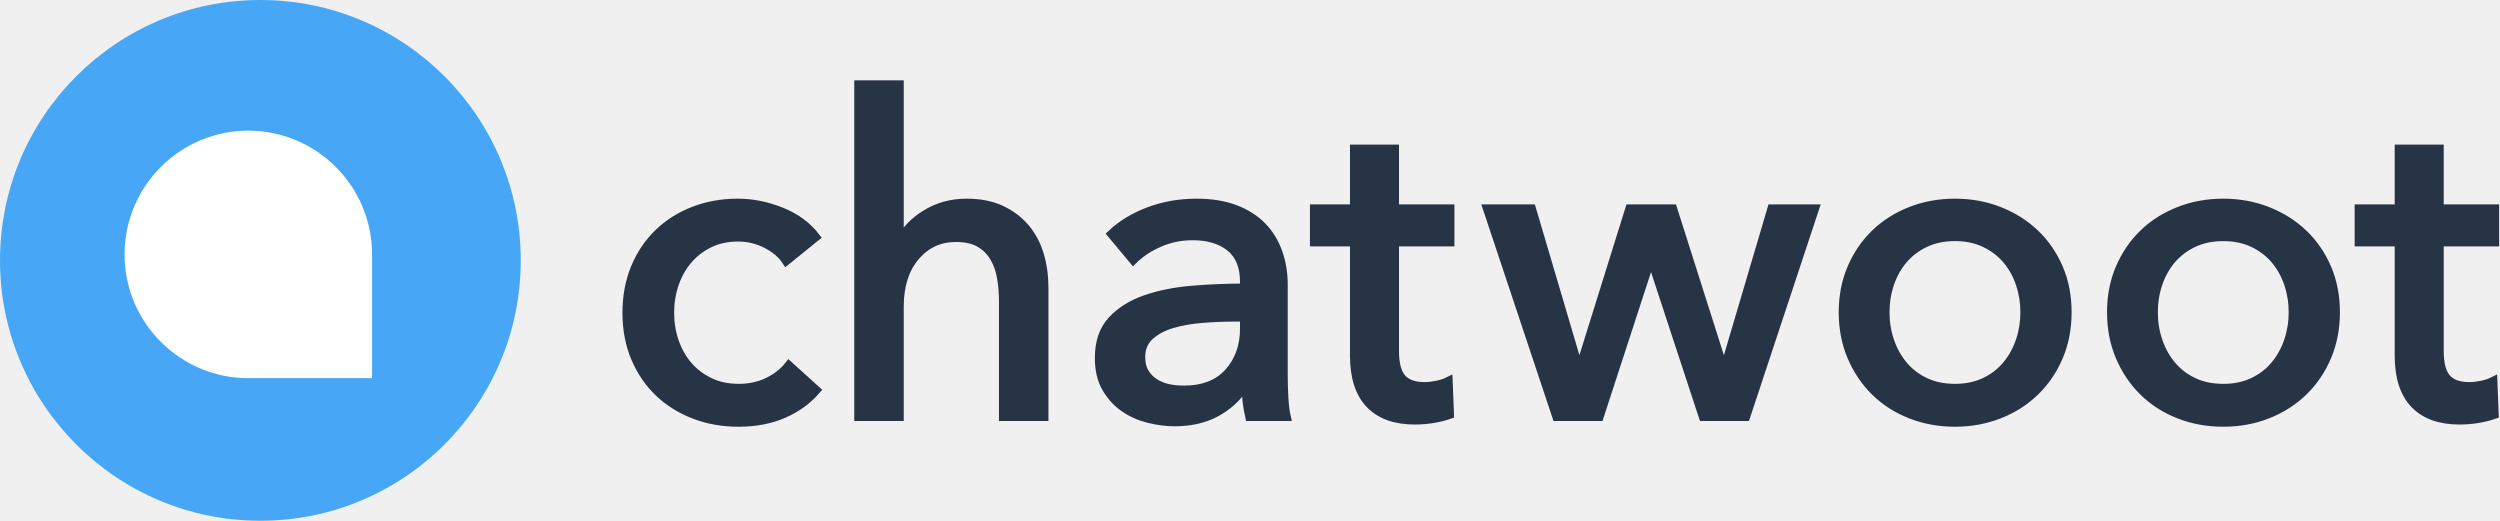
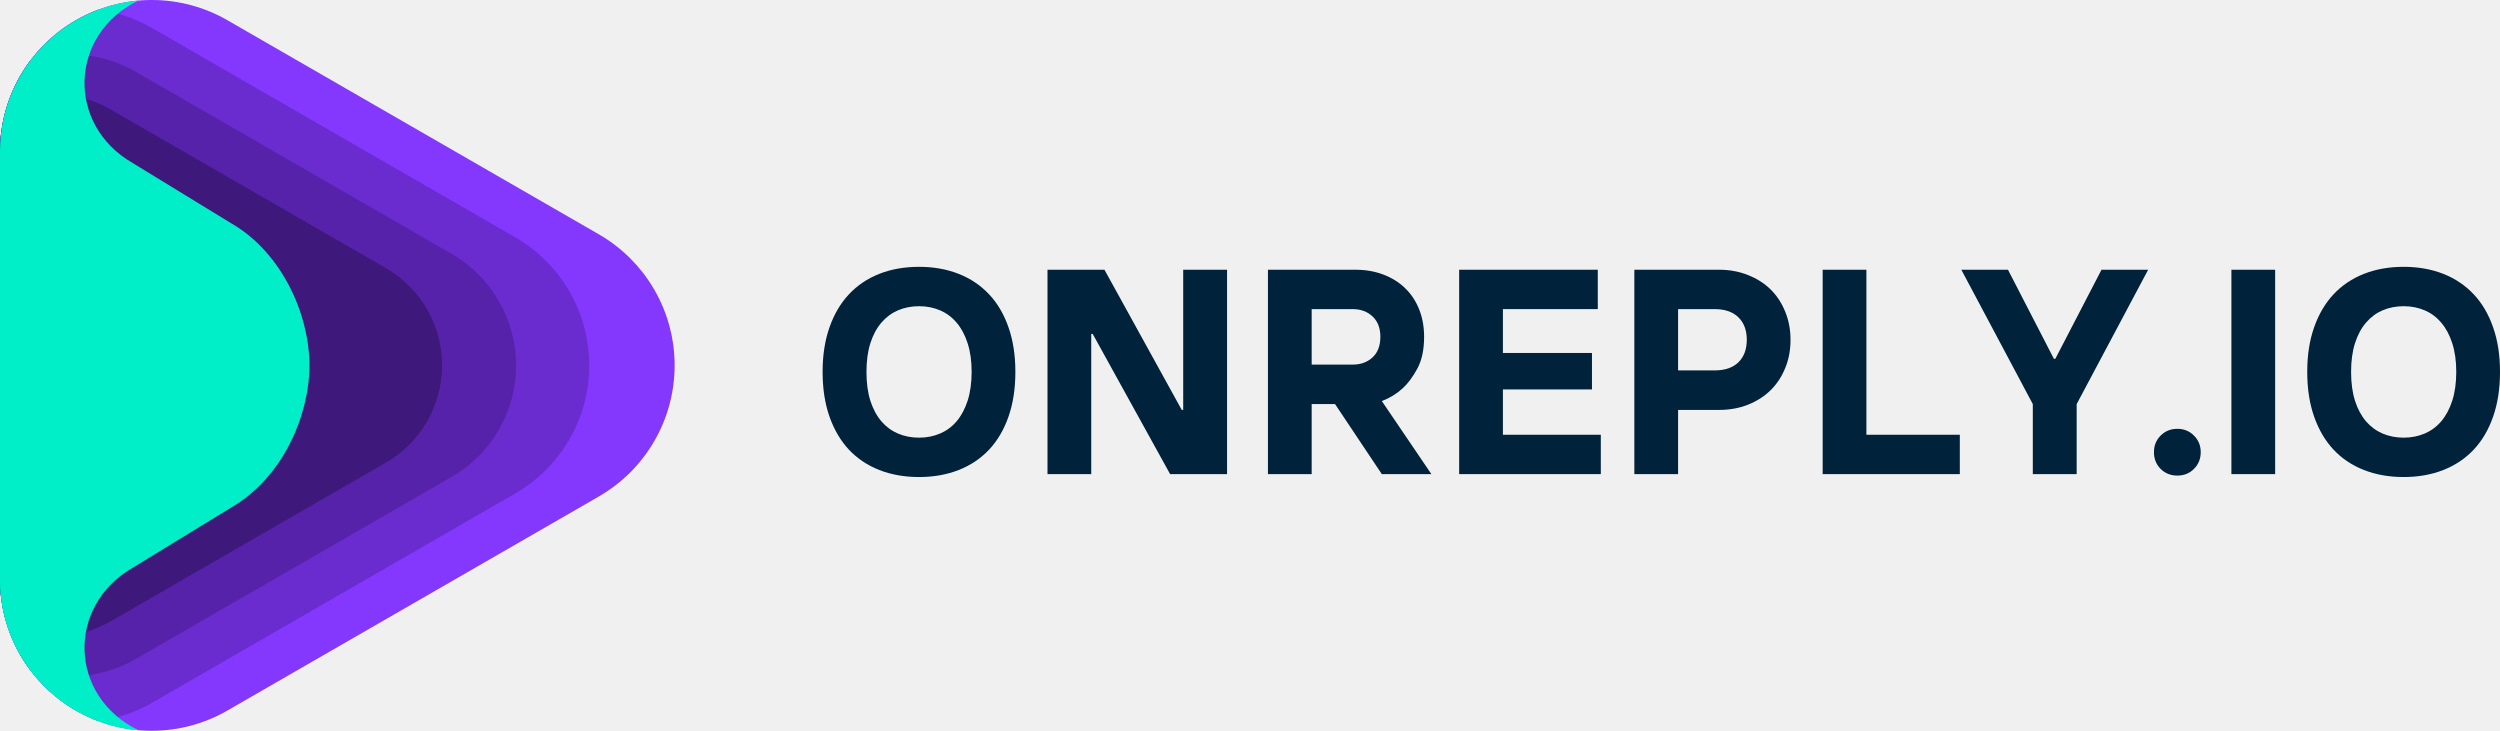
- <svg xmlns="http://www.w3.org/2000/svg" width="2458px" height="512px" viewBox="0 0 2458 512" version="1.1">
-   <g id="Logo" stroke="none" stroke-width="1" fill="none" fill-rule="evenodd">
-     <g id="on_white" fill-rule="nonzero">
-       <g id="woot-log">
-         <circle id="Oval" fill="#47A7F6" cx="256" cy="256" r="256" />
-         <path d="M362.808,368.808 L244.123,368.808 C178.699,368.808 125.457,315.562 125.457,250.122 C125.457,184.703 178.699,131.457 244.124,131.457 C309.565,131.457 362.808,184.703 362.808,250.122 L362.808,368.808 Z" id="Fill-1" stroke="#FFFFFF" stroke-width="6" fill="#FFFFFF" />
+ <svg xmlns="http://www.w3.org/2000/svg" viewBox="18.906 135.406 322.403 94.242">
+   <defs>
+     <clipPath id="5cd0b8c14f">
+       <path d="M 18.906 135.277 L 105.906 135.277 L 105.906 229.699 L 18.906 229.699 Z M 18.906 135.277 " clip-rule="nonzero" />
+     </clipPath>
+     <clipPath id="5d89d8c40f">
+       <path d="M 18.906 210.125 L 18.906 154.93 C 18.906 154.074 18.965 153.227 19.074 152.379 C 19.188 151.535 19.355 150.699 19.574 149.875 C 19.797 149.051 20.07 148.246 20.395 147.457 C 20.723 146.668 21.102 145.906 21.527 145.164 C 21.957 144.426 22.43 143.719 22.949 143.043 C 23.469 142.367 24.031 141.727 24.637 141.121 C 25.242 140.52 25.883 139.957 26.559 139.438 C 27.238 138.918 27.945 138.445 28.688 138.02 C 29.426 137.594 30.191 137.219 30.98 136.891 C 31.77 136.562 32.578 136.293 33.402 136.07 C 34.23 135.848 35.066 135.684 35.914 135.57 C 36.758 135.461 37.609 135.406 38.465 135.406 C 39.32 135.406 40.168 135.461 41.02 135.57 C 41.863 135.684 42.703 135.848 43.527 136.07 C 44.352 136.293 45.16 136.562 45.949 136.891 C 46.738 137.219 47.504 137.594 48.242 138.02 L 96.129 165.621 C 96.496 165.832 96.859 166.059 97.215 166.293 C 97.57 166.531 97.914 166.777 98.254 167.039 C 98.594 167.297 98.922 167.566 99.242 167.848 C 99.566 168.129 99.875 168.418 100.18 168.723 C 100.48 169.023 100.77 169.336 101.055 169.652 C 101.332 169.973 101.605 170.305 101.863 170.641 C 102.125 170.98 102.375 171.324 102.609 171.68 C 102.848 172.035 103.074 172.395 103.285 172.766 C 103.5 173.133 103.699 173.508 103.891 173.891 C 104.078 174.273 104.254 174.66 104.418 175.055 C 104.582 175.449 104.73 175.848 104.867 176.25 C 105.008 176.652 105.129 177.062 105.238 177.473 C 105.352 177.887 105.445 178.301 105.531 178.719 C 105.613 179.137 105.684 179.555 105.738 179.977 C 105.797 180.398 105.836 180.824 105.863 181.25 C 105.895 181.676 105.906 182.102 105.906 182.527 C 105.906 182.953 105.895 183.379 105.863 183.805 C 105.836 184.227 105.793 184.652 105.738 185.074 C 105.684 185.496 105.613 185.918 105.531 186.336 C 105.445 186.754 105.352 187.168 105.238 187.578 C 105.129 187.992 105.008 188.398 104.867 188.801 C 104.73 189.203 104.582 189.602 104.418 189.996 C 104.254 190.391 104.078 190.777 103.891 191.16 C 103.699 191.543 103.5 191.918 103.285 192.289 C 103.074 192.656 102.848 193.02 102.609 193.371 C 102.371 193.727 102.125 194.074 101.863 194.41 C 101.605 194.75 101.332 195.078 101.055 195.398 C 100.77 195.719 100.48 196.031 100.18 196.332 C 99.875 196.633 99.566 196.922 99.242 197.203 C 98.922 197.484 98.594 197.754 98.254 198.016 C 97.914 198.273 97.57 198.52 97.215 198.758 C 96.859 198.996 96.496 199.219 96.129 199.434 L 48.242 227.031 C 47.504 227.457 46.738 227.836 45.949 228.16 C 45.16 228.488 44.352 228.762 43.527 228.984 C 42.699 229.203 41.863 229.371 41.02 229.48 C 40.168 229.59 39.32 229.648 38.465 229.648 C 37.609 229.648 36.758 229.59 35.914 229.48 C 35.066 229.371 34.23 229.203 33.402 228.984 C 32.578 228.762 31.77 228.488 30.98 228.16 C 30.191 227.836 29.426 227.457 28.688 227.031 C 27.945 226.605 27.238 226.133 26.559 225.613 C 25.883 225.094 25.242 224.531 24.637 223.93 C 24.031 223.328 23.469 222.688 22.949 222.008 C 22.43 221.332 21.957 220.625 21.527 219.887 C 21.102 219.148 20.723 218.383 20.395 217.598 C 20.07 216.809 19.797 216.004 19.574 215.18 C 19.355 214.352 19.188 213.52 19.074 212.672 C 18.965 211.828 18.906 210.977 18.906 210.125 Z M 18.906 210.125 " clip-rule="nonzero" />
+     </clipPath>
+     <clipPath id="91015f71ee">
+       <path d="M 18.906 136.516 L 94.973 136.516 L 94.973 228.59 L 18.906 228.59 Z M 18.906 136.516 " clip-rule="nonzero" />
+     </clipPath>
+     <clipPath id="e70113a07a">
+       <path d="M 31.566 136.66 C 31.105 136.836 30.648 137.027 30.203 137.234 C 29.754 137.441 29.316 137.664 28.887 137.906 C 28.457 138.148 28.035 138.406 27.625 138.68 C 27.215 138.953 26.816 139.238 26.426 139.543 C 26.039 139.844 25.66 140.164 25.297 140.496 C 24.93 140.824 24.578 141.172 24.242 141.527 C 23.902 141.887 23.578 142.258 23.266 142.641 C 22.957 143.023 22.66 143.418 22.379 143.82 C 22.102 144.227 21.836 144.641 21.586 145.066 C 21.336 145.492 21.102 145.926 20.887 146.367 C 20.672 146.809 20.473 147.262 20.289 147.719 C 20.105 148.176 19.941 148.641 19.797 149.109 C 19.648 149.582 19.52 150.055 19.41 150.535 C 19.297 151.016 19.203 151.496 19.129 151.984 C 19.055 152.473 19 152.961 18.965 153.453 C 18.926 153.941 18.906 154.434 18.906 154.926 L 18.906 210.125 C 18.906 210.617 18.926 211.109 18.965 211.598 C 19 212.09 19.055 212.578 19.129 213.066 C 19.203 213.555 19.297 214.035 19.41 214.516 C 19.52 214.996 19.648 215.473 19.797 215.941 C 19.941 216.41 20.105 216.875 20.289 217.332 C 20.473 217.789 20.672 218.242 20.887 218.684 C 21.105 219.125 21.336 219.559 21.586 219.984 C 21.836 220.41 22.102 220.824 22.379 221.23 C 22.66 221.637 22.957 222.027 23.266 222.41 C 23.578 222.793 23.902 223.164 24.242 223.523 C 24.578 223.883 24.93 224.227 25.297 224.559 C 25.66 224.891 26.039 225.207 26.426 225.508 C 26.816 225.812 27.215 226.102 27.625 226.375 C 28.035 226.645 28.457 226.902 28.887 227.145 C 29.316 227.387 29.754 227.609 30.203 227.816 C 30.648 228.027 31.105 228.219 31.566 228.391 C 34.051 228.055 36.379 227.262 38.551 226.012 L 85.34 199.047 C 86.062 198.629 86.754 198.168 87.418 197.66 C 88.078 197.152 88.707 196.605 89.297 196.016 C 89.887 195.426 90.438 194.801 90.945 194.137 C 91.453 193.477 91.918 192.785 92.332 192.062 C 92.75 191.344 93.121 190.598 93.438 189.824 C 93.758 189.055 94.027 188.27 94.242 187.461 C 94.457 186.656 94.621 185.844 94.73 185.016 C 94.84 184.188 94.895 183.359 94.895 182.527 C 94.895 181.691 94.84 180.863 94.73 180.035 C 94.621 179.211 94.457 178.395 94.242 177.59 C 94.027 176.781 93.758 175.996 93.438 175.227 C 93.121 174.457 92.75 173.711 92.332 172.988 C 91.918 172.266 91.453 171.574 90.945 170.914 C 90.438 170.25 89.887 169.625 89.297 169.039 C 88.707 168.449 88.078 167.898 87.418 167.395 C 86.754 166.883 86.062 166.422 85.34 166.008 L 38.551 139.043 C 36.379 137.793 34.051 136.996 31.566 136.66 Z M 31.566 136.66 " clip-rule="nonzero" />
+     </clipPath>
+     <clipPath id="982d115651">
+       <path d="M 18.906 142.34 L 85.539 142.34 L 85.539 222.77 L 18.906 222.77 Z M 18.906 142.34 " clip-rule="nonzero" />
+     </clipPath>
+     <clipPath id="6bb9a418e4">
+       <path d="M 27.855 142.422 C 26.113 142.445 24.414 142.734 22.766 143.289 C 22.141 144.125 21.59 145.004 21.109 145.93 C 20.629 146.852 20.223 147.809 19.898 148.797 C 19.566 149.785 19.32 150.793 19.156 151.824 C 18.988 152.852 18.906 153.887 18.906 154.926 L 18.906 210.125 C 18.906 211.168 18.988 212.199 19.156 213.23 C 19.32 214.258 19.566 215.266 19.895 216.254 C 20.223 217.242 20.625 218.199 21.109 219.125 C 21.59 220.047 22.141 220.93 22.762 221.762 C 23.32 221.949 23.887 222.109 24.461 222.234 C 25.035 222.363 25.613 222.457 26.199 222.523 C 26.781 222.59 27.371 222.625 27.957 222.629 C 28.547 222.633 29.133 222.605 29.719 222.547 C 30.305 222.488 30.887 222.398 31.461 222.277 C 32.039 222.16 32.605 222.008 33.168 221.828 C 33.727 221.648 34.277 221.441 34.812 221.203 C 35.352 220.961 35.875 220.695 36.383 220.402 L 77.137 196.914 C 77.453 196.734 77.758 196.543 78.062 196.34 C 78.363 196.141 78.66 195.93 78.949 195.707 C 79.234 195.484 79.516 195.258 79.789 195.016 C 80.062 194.777 80.328 194.531 80.582 194.273 C 80.84 194.02 81.09 193.754 81.328 193.48 C 81.566 193.207 81.797 192.93 82.02 192.641 C 82.242 192.352 82.453 192.059 82.652 191.758 C 82.855 191.453 83.047 191.148 83.23 190.832 C 83.41 190.52 83.582 190.199 83.742 189.875 C 83.902 189.551 84.055 189.219 84.191 188.883 C 84.332 188.551 84.457 188.211 84.574 187.867 C 84.691 187.523 84.797 187.176 84.891 186.824 C 84.984 186.477 85.066 186.121 85.141 185.766 C 85.211 185.41 85.27 185.055 85.316 184.695 C 85.363 184.336 85.398 183.973 85.422 183.613 C 85.445 183.25 85.457 182.891 85.457 182.527 C 85.457 182.164 85.445 181.801 85.422 181.438 C 85.398 181.078 85.363 180.715 85.316 180.355 C 85.27 179.996 85.211 179.641 85.141 179.285 C 85.066 178.93 84.984 178.574 84.891 178.227 C 84.797 177.875 84.691 177.527 84.574 177.184 C 84.457 176.844 84.332 176.504 84.191 176.168 C 84.055 175.832 83.902 175.504 83.742 175.176 C 83.582 174.852 83.41 174.531 83.23 174.219 C 83.047 173.906 82.855 173.598 82.652 173.297 C 82.453 172.992 82.242 172.699 82.02 172.41 C 81.797 172.125 81.566 171.844 81.328 171.57 C 81.09 171.301 80.84 171.035 80.582 170.777 C 80.328 170.52 80.062 170.273 79.789 170.035 C 79.516 169.797 79.234 169.566 78.949 169.344 C 78.66 169.125 78.363 168.914 78.062 168.711 C 77.758 168.508 77.453 168.32 77.137 168.137 L 36.383 144.648 C 35.09 143.902 33.719 143.34 32.27 142.961 C 30.824 142.586 29.352 142.406 27.855 142.422 Z M 27.855 142.422 " clip-rule="nonzero" />
+     </clipPath>
+     <clipPath id="6390fc841b">
+       <path d="M 18.906 147.332 L 76 147.332 L 76 217.5 L 18.906 217.5 Z M 18.906 147.332 " clip-rule="nonzero" />
+     </clipPath>
+     <clipPath id="db9108d8d0">
+       <path d="M 25.711 147.57 C 24.191 147.59 22.711 147.84 21.27 148.324 C 20.371 149.535 19.645 150.84 19.09 152.246 C 18.969 153.137 18.906 154.027 18.906 154.926 L 18.906 210.125 C 18.91 211.023 18.973 211.922 19.098 212.812 C 19.648 214.215 20.375 215.52 21.273 216.727 C 22.246 217.055 23.246 217.277 24.27 217.391 C 25.293 217.508 26.312 217.512 27.336 217.41 C 28.363 217.309 29.363 217.102 30.34 216.785 C 31.32 216.469 32.254 216.055 33.148 215.543 L 68.668 195.066 C 68.941 194.91 69.211 194.742 69.477 194.566 C 69.738 194.391 69.996 194.207 70.246 194.016 C 70.496 193.82 70.742 193.621 70.98 193.414 C 71.219 193.203 71.449 192.988 71.672 192.766 C 71.898 192.543 72.113 192.312 72.32 192.074 C 72.531 191.836 72.73 191.594 72.922 191.34 C 73.117 191.09 73.301 190.836 73.477 190.57 C 73.652 190.309 73.82 190.039 73.977 189.766 C 74.137 189.492 74.285 189.215 74.426 188.93 C 74.566 188.648 74.695 188.359 74.816 188.066 C 74.938 187.777 75.047 187.48 75.148 187.18 C 75.254 186.883 75.344 186.578 75.426 186.273 C 75.508 185.969 75.578 185.66 75.641 185.352 C 75.703 185.043 75.754 184.73 75.797 184.418 C 75.836 184.102 75.867 183.789 75.887 183.473 C 75.91 183.156 75.918 182.844 75.918 182.527 C 75.918 182.211 75.91 181.895 75.887 181.578 C 75.867 181.266 75.836 180.949 75.797 180.637 C 75.754 180.324 75.703 180.012 75.641 179.699 C 75.578 179.391 75.508 179.082 75.426 178.777 C 75.344 178.473 75.254 178.172 75.148 177.871 C 75.047 177.57 74.938 177.277 74.816 176.984 C 74.695 176.691 74.566 176.406 74.426 176.121 C 74.285 175.84 74.137 175.559 73.977 175.285 C 73.82 175.012 73.652 174.746 73.477 174.48 C 73.301 174.219 73.117 173.961 72.922 173.711 C 72.73 173.461 72.531 173.215 72.32 172.977 C 72.113 172.738 71.898 172.512 71.672 172.285 C 71.449 172.062 71.219 171.848 70.98 171.637 C 70.742 171.43 70.496 171.23 70.246 171.035 C 69.996 170.844 69.738 170.66 69.477 170.484 C 69.211 170.309 68.941 170.145 68.668 169.984 L 33.148 149.512 C 32.016 148.859 30.824 148.367 29.562 148.039 C 28.297 147.711 27.016 147.551 25.711 147.57 Z M 25.711 147.57 " clip-rule="nonzero" />
+     </clipPath>
+     <clipPath id="850fe7cc13">
+       <path d="M 18.906 135.406 L 58.895 135.406 L 58.895 229.699 L 18.906 229.699 Z M 18.906 135.406 " clip-rule="nonzero" />
+     </clipPath>
+     <clipPath id="6d434cd492">
+       <path d="M 36.746 135.484 C 26.652 136.371 18.906 144.809 18.906 154.926 L 18.906 210.129 C 18.906 220.246 26.652 228.684 36.746 229.57 C 27.836 225.238 27.398 213.594 36.031 208.617 L 48.746 200.84 C 55.262 197.082 58.809 189.102 58.809 182.527 C 58.809 175.953 55.262 167.973 48.746 164.215 L 36.031 156.438 C 27.398 151.461 27.836 139.82 36.746 135.484 Z M 36.746 135.484 " clip-rule="nonzero" />
+     </clipPath>
+     <clipPath id="e76af8c600">
+       <path d="M 18.906 182.277 L 55.84 182.277 L 55.84 229.699 L 18.906 229.699 Z M 18.906 182.277 " clip-rule="nonzero" />
+     </clipPath>
+     <clipPath id="86991ac733">
+       <path d="M 36.746 229.57 C 26.652 228.684 18.906 220.246 18.906 210.129 L 18.906 182.527 L 55.824 182.527 C 55.824 189.102 52.566 195.676 46.051 199.434 L 32.754 207.098 C 24.121 212.074 23.617 226.055 36.746 229.57 Z M 36.746 229.57 " clip-rule="nonzero" />
+     </clipPath>
+   </defs>
+   <g clip-path="url(#5cd0b8c14f)">
+     <g clip-path="url(#5d89d8c40f)">
+       <path fill="#8437fd" d="M 18.906 135.406 L 18.906 229.648 L 105.906 229.648 L 105.906 135.406 Z M 18.906 135.406 " fill-opacity="1" fill-rule="nonzero" />
+     </g>
+   </g>
+   <g clip-path="url(#91015f71ee)">
+     <g clip-path="url(#e70113a07a)">
+       <path fill="#6a2bcf" d="M 18.906 136.66 L 18.906 228.391 L 94.895 228.391 L 94.895 136.66 Z M 18.906 136.66 " fill-opacity="1" fill-rule="nonzero" />
+     </g>
+   </g>
+   <g clip-path="url(#982d115651)">
+     <g clip-path="url(#6bb9a418e4)">
+       <path fill="#5622aa" d="M 18.906 142.406 L 18.906 222.633 L 85.457 222.633 L 85.457 142.406 Z M 18.906 142.406 " fill-opacity="1" fill-rule="nonzero" />
+     </g>
+   </g>
+   <g clip-path="url(#6390fc841b)">
+     <g clip-path="url(#db9108d8d0)">
+       <path fill="#3e187b" d="M 18.906 147.551 L 18.906 217.512 L 75.918 217.512 L 75.918 147.551 Z M 18.906 147.551 " fill-opacity="1" fill-rule="nonzero" />
+     </g>
+   </g>
+   <g clip-path="url(#850fe7cc13)">
+     <g clip-path="url(#6d434cd492)">
+       <path fill="#00efc8" d="M 18.906 135.484 L 18.906 229.57 L 58.809 229.57 L 58.809 135.484 Z M 18.906 135.484 " fill-opacity="1" fill-rule="nonzero" />
+     </g>
+   </g>
+   <g clip-path="url(#e76af8c600)">
+     <g clip-path="url(#86991ac733)">
+       <path fill="#00efc8" d="M 18.906 182.527 L 55.824 182.527 L 55.824 229.57 L 18.906 229.57 Z M 18.906 182.527 " fill-opacity="1" fill-rule="nonzero" />
+     </g>
+   </g>
+   <g fill="#00223a" fill-opacity="1">
+     <g transform="translate(123.4903, 196.5501)">
+       <g>
+         <path d="M 13.938 0.375 C 12.051 0.375 10.344 0.07 8.812 -0.531 C 7.281 -1.133 5.973 -2.008 4.891 -3.156 C 3.816 -4.312 2.984 -5.727 2.391 -7.406 C 1.797 -9.094 1.5 -11.02 1.5 -13.188 C 1.5 -15.344 1.797 -17.258 2.391 -18.938 C 2.984 -20.625 3.816 -22.039 4.891 -23.188 C 5.973 -24.344 7.281 -25.223 8.812 -25.828 C 10.344 -26.43 12.051 -26.734 13.938 -26.734 C 15.812 -26.734 17.516 -26.43 19.047 -25.828 C 20.578 -25.223 21.883 -24.344 22.969 -23.188 C 24.051 -22.039 24.883 -20.625 25.469 -18.938 C 26.062 -17.258 26.359 -15.344 26.359 -13.188 C 26.359 -11.02 26.062 -9.094 25.469 -7.406 C 24.883 -5.727 24.051 -4.312 22.969 -3.156 C 21.883 -2.008 20.578 -1.133 19.047 -0.531 C 17.516 0.07 15.812 0.375 13.938 0.375 Z M 13.938 -4.703 C 14.914 -4.703 15.816 -4.879 16.641 -5.234 C 17.473 -5.586 18.188 -6.113 18.781 -6.812 C 19.383 -7.52 19.859 -8.406 20.203 -9.469 C 20.547 -10.539 20.719 -11.781 20.719 -13.188 C 20.719 -14.582 20.547 -15.812 20.203 -16.875 C 19.859 -17.945 19.383 -18.832 18.781 -19.531 C 18.188 -20.238 17.473 -20.77 16.641 -21.125 C 15.816 -21.477 14.914 -21.656 13.938 -21.656 C 12.957 -21.656 12.051 -21.477 11.219 -21.125 C 10.395 -20.77 9.68 -20.238 9.078 -19.531 C 8.473 -18.832 8 -17.945 7.656 -16.875 C 7.32 -15.812 7.156 -14.582 7.156 -13.188 C 7.156 -11.781 7.32 -10.539 7.656 -9.469 C 8 -8.406 8.473 -7.52 9.078 -6.812 C 9.68 -6.113 10.395 -5.586 11.219 -5.234 C 12.051 -4.879 12.957 -4.703 13.938 -4.703 Z M 13.938 -4.703 " />
      </g>
-       <path d="M772.982,256.848 C768.658,250.217 762.171,244.667 753.522,240.198 C744.872,235.73 735.647,233.495 725.844,233.495 C715.177,233.495 705.735,235.513 697.518,239.55 C689.302,243.586 682.31,248.992 676.544,255.767 C670.778,262.542 666.381,270.398 663.354,279.336 C660.327,288.273 658.813,297.643 658.813,307.446 C658.813,317.248 660.327,326.618 663.354,335.555 C666.381,344.493 670.778,352.349 676.544,359.124 C682.31,365.899 689.374,371.305 697.735,375.341 C706.095,379.378 715.609,381.396 726.277,381.396 C736.656,381.396 746.098,379.378 754.603,375.341 C763.108,371.305 770.099,365.827 775.577,358.908 L802.822,383.558 C794.173,393.649 783.361,401.505 770.387,407.127 C757.414,412.749 742.71,415.56 726.277,415.56 C710.42,415.56 695.789,412.965 682.382,407.776 C668.976,402.586 657.372,395.307 647.569,385.937 C637.767,376.567 630.055,365.251 624.433,351.989 C618.811,338.727 616,323.879 616,307.446 C616,291.3 618.739,276.597 624.217,263.335 C629.695,250.073 637.335,238.685 647.137,229.171 C656.939,219.657 668.544,212.305 681.95,207.115 C695.356,201.926 709.843,199.331 725.412,199.331 C739.827,199.331 754.17,202.214 768.441,207.98 C782.713,213.746 794.028,222.107 802.389,233.063 L772.982,256.848 Z M885.421,236.09 C890.322,225.999 898.683,217.35 910.504,210.143 C922.324,202.935 935.586,199.331 950.29,199.331 C963.552,199.331 974.94,201.565 984.454,206.034 C993.968,210.503 1001.896,216.485 1008.239,223.981 C1014.582,231.477 1019.267,240.27 1022.294,250.361 C1025.321,260.452 1026.835,271.263 1026.835,282.795 L1026.835,409.938 L986.184,409.938 L986.184,296.634 C986.184,288.273 985.535,280.345 984.238,272.849 C982.94,265.353 980.562,258.722 977.102,252.956 C973.643,247.19 968.958,242.577 963.047,239.117 C957.137,235.658 949.425,233.928 939.911,233.928 C923.766,233.928 910.504,240.054 900.125,252.307 C889.746,264.56 884.556,280.921 884.556,301.391 L884.556,409.938 L843.905,409.938 L843.905,83 L884.556,83 L884.556,236.09 L885.421,236.09 Z M1223.171,277.174 C1223.171,261.893 1218.558,250.577 1209.332,243.226 C1200.106,235.874 1187.853,232.198 1172.573,232.198 C1161.041,232.198 1150.157,234.432 1139.923,238.901 C1129.688,243.37 1121.111,249.064 1114.191,255.983 L1092.568,230.036 C1102.659,220.522 1114.984,213.026 1129.544,207.548 C1144.103,202.07 1159.743,199.331 1176.465,199.331 C1191.169,199.331 1203.926,201.421 1214.738,205.602 C1225.549,209.782 1234.415,215.476 1241.334,222.684 C1248.253,229.892 1253.443,238.396 1256.902,248.199 C1260.362,258.001 1262.092,268.524 1262.092,279.768 L1262.092,369.287 C1262.092,376.206 1262.308,383.486 1262.741,391.126 C1263.173,398.766 1263.966,405.037 1265.119,409.938 L1228.36,409.938 C1226.054,400.136 1224.9,390.333 1224.9,380.531 L1223.603,380.531 C1216.107,391.487 1206.665,399.991 1195.277,406.046 C1183.889,412.1 1170.411,415.128 1154.842,415.128 C1146.77,415.128 1138.337,414.046 1129.544,411.884 C1120.75,409.722 1112.75,406.19 1105.542,401.289 C1098.334,396.388 1092.352,389.901 1087.595,381.828 C1082.838,373.756 1080.46,363.809 1080.46,351.989 C1080.46,336.42 1084.64,324.095 1093.001,315.014 C1101.362,305.932 1112.317,299.013 1125.868,294.256 C1139.418,289.499 1154.698,286.399 1171.708,284.958 C1188.718,283.516 1205.872,282.795 1223.171,282.795 L1223.171,277.174 Z M1213.224,312.203 C1203.133,312.203 1192.682,312.635 1181.871,313.5 C1171.059,314.365 1161.257,316.095 1152.464,318.689 C1143.67,321.284 1136.391,325.176 1130.625,330.366 C1124.859,335.555 1121.976,342.475 1121.976,351.124 C1121.976,357.178 1123.201,362.224 1125.651,366.26 C1128.102,370.296 1131.345,373.612 1135.382,376.206 C1139.418,378.801 1143.887,380.603 1148.788,381.612 C1153.689,382.621 1158.734,383.126 1163.924,383.126 C1182.952,383.126 1197.584,377.432 1207.818,366.044 C1218.053,354.655 1223.171,340.312 1223.171,323.014 L1223.171,312.203 L1213.224,312.203 Z M1425.993,238.252 L1371.504,238.252 L1371.504,345.069 C1371.504,357.467 1373.81,366.332 1378.423,371.666 C1383.036,376.999 1390.388,379.666 1400.478,379.666 C1404.226,379.666 1408.263,379.234 1412.587,378.369 C1416.912,377.504 1420.804,376.206 1424.264,374.477 L1425.561,407.776 C1420.66,409.506 1415.254,410.875 1409.344,411.884 C1403.433,412.893 1397.307,413.398 1390.964,413.398 C1371.648,413.398 1356.872,408.064 1346.637,397.397 C1336.402,386.729 1331.285,370.729 1331.285,349.394 L1331.285,238.252 L1291.931,238.252 L1291.931,204.953 L1331.285,204.953 L1331.285,146.139 L1371.504,146.139 L1371.504,204.953 L1425.993,204.953 L1425.993,238.252 Z M1506.078,204.953 L1552.351,361.503 L1553.216,361.503 L1602.083,204.953 L1644.897,204.953 L1694.629,361.503 L1695.494,361.503 L1741.767,204.953 L1784.581,204.953 L1716.685,409.938 L1674.304,409.938 L1623.706,255.983 L1622.841,255.983 L1572.676,409.938 L1530.295,409.938 L1461.967,204.953 L1506.078,204.953 Z M2032.811,307.013 C2032.811,322.87 2030,337.429 2024.378,350.691 C2018.756,363.953 2010.972,375.413 2001.026,385.072 C1991.079,394.73 1979.331,402.226 1965.78,407.56 C1952.23,412.893 1937.671,415.56 1922.102,415.56 C1906.534,415.56 1891.974,412.893 1878.424,407.56 C1864.873,402.226 1853.197,394.73 1843.395,385.072 C1833.592,375.413 1825.88,363.953 1820.258,350.691 C1814.636,337.429 1811.825,322.87 1811.825,307.013 C1811.825,291.156 1814.636,276.669 1820.258,263.551 C1825.88,250.433 1833.592,239.117 1843.395,229.603 C1853.197,220.089 1864.873,212.665 1878.424,207.332 C1891.974,201.998 1906.534,199.331 1922.102,199.331 C1937.671,199.331 1952.23,201.998 1965.78,207.332 C1979.331,212.665 1991.079,220.089 2001.026,229.603 C2010.972,239.117 2018.756,250.433 2024.378,263.551 C2030,276.669 2032.811,291.156 2032.811,307.013 Z M1990.43,307.013 C1990.43,297.211 1988.917,287.841 1985.89,278.903 C1982.862,269.966 1978.466,262.11 1972.7,255.334 C1966.934,248.559 1959.798,243.154 1951.293,239.117 C1942.788,235.081 1933.058,233.063 1922.102,233.063 C1911.146,233.063 1901.416,235.081 1892.911,239.117 C1884.406,243.154 1877.271,248.559 1871.505,255.334 C1865.738,262.11 1861.342,269.966 1858.315,278.903 C1855.287,287.841 1853.774,297.211 1853.774,307.013 C1853.774,316.816 1855.287,326.185 1858.315,335.123 C1861.342,344.06 1865.738,351.989 1871.505,358.908 C1877.271,365.827 1884.406,371.305 1892.911,375.341 C1901.416,379.378 1911.146,381.396 1922.102,381.396 C1933.058,381.396 1942.788,379.378 1951.293,375.341 C1959.798,371.305 1966.934,365.827 1972.7,358.908 C1978.466,351.989 1982.862,344.06 1985.89,335.123 C1988.917,326.185 1990.43,316.816 1990.43,307.013 Z M2296.611,307.013 C2296.611,322.87 2293.8,337.429 2288.178,350.691 C2282.556,363.953 2274.771,375.413 2264.825,385.072 C2254.878,394.73 2243.13,402.226 2229.58,407.56 C2216.029,412.893 2201.47,415.56 2185.901,415.56 C2170.333,415.56 2155.774,412.893 2142.223,407.56 C2128.673,402.226 2116.996,394.73 2107.194,385.072 C2097.392,375.413 2089.68,363.953 2084.058,350.691 C2078.436,337.429 2075.625,322.87 2075.625,307.013 C2075.625,291.156 2078.436,276.669 2084.058,263.551 C2089.68,250.433 2097.392,239.117 2107.194,229.603 C2116.996,220.089 2128.673,212.665 2142.223,207.332 C2155.774,201.998 2170.333,199.331 2185.901,199.331 C2201.47,199.331 2216.029,201.998 2229.58,207.332 C2243.13,212.665 2254.878,220.089 2264.825,229.603 C2274.771,239.117 2282.556,250.433 2288.178,263.551 C2293.8,276.669 2296.611,291.156 2296.611,307.013 Z M2254.23,307.013 C2254.23,297.211 2252.716,287.841 2249.689,278.903 C2246.662,269.966 2242.265,262.11 2236.499,255.334 C2230.733,248.559 2223.597,243.154 2215.092,239.117 C2206.587,235.081 2196.857,233.063 2185.901,233.063 C2174.946,233.063 2165.215,235.081 2156.71,239.117 C2148.205,243.154 2141.07,248.559 2135.304,255.334 C2129.538,262.11 2125.141,269.966 2122.114,278.903 C2119.087,287.841 2117.573,297.211 2117.573,307.013 C2117.573,316.816 2119.087,326.185 2122.114,335.123 C2125.141,344.06 2129.538,351.989 2135.304,358.908 C2141.07,365.827 2148.205,371.305 2156.71,375.341 C2165.215,379.378 2174.946,381.396 2185.901,381.396 C2196.857,381.396 2206.587,379.378 2215.092,375.341 C2223.597,371.305 2230.733,365.827 2236.499,358.908 C2242.265,351.989 2246.662,344.06 2249.689,335.123 C2252.716,326.185 2254.23,316.816 2254.23,307.013 Z M2453.16,238.252 L2398.671,238.252 L2398.671,345.069 C2398.671,357.467 2400.977,366.332 2405.59,371.666 C2410.203,376.999 2417.554,379.666 2427.645,379.666 C2431.393,379.666 2435.429,379.234 2439.754,378.369 C2444.079,377.504 2447.971,376.206 2451.43,374.477 L2452.728,407.776 C2447.827,409.506 2442.421,410.875 2436.511,411.884 C2430.6,412.893 2424.474,413.398 2418.131,413.398 C2398.815,413.398 2384.039,408.064 2373.804,397.397 C2363.569,386.729 2358.452,370.729 2358.452,349.394 L2358.452,238.252 L2319.098,238.252 L2319.098,204.953 L2358.452,204.953 L2358.452,146.139 L2398.671,146.139 L2398.671,204.953 L2453.16,204.953 L2453.16,238.252 Z" id="chatwoot" stroke="#273445" stroke-width="8" fill="#273444" />
+     </g>
+   </g>
+   <g fill="#00223a" fill-opacity="1">
+     <g transform="translate(151.3526, 196.5501)">
+       <g>
+         <path d="M 2.641 -26.359 L 9.984 -26.359 L 19.953 -8.281 L 20.141 -8.281 L 20.141 -26.359 L 25.797 -26.359 L 25.797 0 L 18.453 0 L 8.469 -18.078 L 8.281 -18.078 L 8.281 0 L 2.641 0 Z M 2.641 -26.359 " />
+       </g>
+     </g>
+   </g>
+   <g fill="#00223a" fill-opacity="1">
+     <g transform="translate(179.7797, 196.5501)">
+       <g>
+         <path d="M 2.641 -26.359 L 13.938 -26.359 C 15.238 -26.359 16.438 -26.148 17.531 -25.734 C 18.625 -25.316 19.555 -24.734 20.328 -23.984 C 21.109 -23.234 21.711 -22.32 22.141 -21.25 C 22.566 -20.188 22.781 -19.004 22.781 -17.703 C 22.781 -16.047 22.488 -14.68 21.906 -13.609 C 21.332 -12.547 20.707 -11.703 20.031 -11.078 C 19.227 -10.348 18.328 -9.797 17.328 -9.422 L 23.719 0 L 17.328 0 L 11.297 -9.031 L 8.281 -9.031 L 8.281 0 L 2.641 0 Z M 13.562 -14.125 C 14.613 -14.125 15.473 -14.438 16.141 -15.062 C 16.805 -15.688 17.141 -16.566 17.141 -17.703 C 17.141 -18.828 16.805 -19.703 16.141 -20.328 C 15.473 -20.961 14.613 -21.281 13.562 -21.281 L 8.281 -21.281 L 8.281 -14.125 Z M 13.562 -14.125 " />
+       </g>
+     </g>
+   </g>
+   <g fill="#00223a" fill-opacity="1">
+     <g transform="translate(204.4416, 196.5501)">
+       <g>
+         <path d="M 2.641 -26.359 L 20.516 -26.359 L 20.516 -21.281 L 8.281 -21.281 L 8.281 -15.625 L 19.766 -15.625 L 19.766 -10.922 L 8.281 -10.922 L 8.281 -5.078 L 20.906 -5.078 L 20.906 0 L 2.641 0 Z M 2.641 -26.359 " />
+       </g>
+     </g>
+   </g>
+   <g fill="#00223a" fill-opacity="1">
+     <g transform="translate(227.0326, 196.5501)">
+       <g>
+         <path d="M 2.641 -26.359 L 13.562 -26.359 C 14.914 -26.359 16.16 -26.129 17.297 -25.672 C 18.441 -25.223 19.414 -24.602 20.219 -23.812 C 21.02 -23.02 21.645 -22.066 22.094 -20.953 C 22.551 -19.836 22.781 -18.629 22.781 -17.328 C 22.781 -15.992 22.551 -14.773 22.094 -13.672 C 21.645 -12.566 21.02 -11.617 20.219 -10.828 C 19.414 -10.035 18.441 -9.41 17.297 -8.953 C 16.16 -8.504 14.914 -8.281 13.562 -8.281 L 8.281 -8.281 L 8.281 0 L 2.641 0 Z M 12.984 -13.375 C 14.316 -13.375 15.344 -13.723 16.062 -14.422 C 16.781 -15.129 17.141 -16.098 17.141 -17.328 C 17.141 -18.555 16.781 -19.52 16.062 -20.219 C 15.344 -20.926 14.316 -21.281 12.984 -21.281 L 8.281 -21.281 L 8.281 -13.375 Z M 12.984 -13.375 " />
+       </g>
+     </g>
+   </g>
+   <g fill="#00223a" fill-opacity="1">
+     <g transform="translate(251.318, 196.5501)">
+       <g>
+         <path d="M 2.641 -26.359 L 8.281 -26.359 L 8.281 -5.078 L 20.328 -5.078 L 20.328 0 L 2.641 0 Z M 2.641 -26.359 " />
+       </g>
+     </g>
+   </g>
+   <g fill="#00223a" fill-opacity="1">
+     <g transform="translate(272.4029, 196.5501)">
+       <g>
+         <path d="M 8.656 -9.031 L -0.562 -26.359 L 5.453 -26.359 L 11.375 -14.875 L 11.562 -14.875 L 17.516 -26.359 L 23.531 -26.359 L 14.312 -9.031 L 14.312 0 L 8.656 0 Z M 8.656 -9.031 " />
+       </g>
+     </g>
+   </g>
+   <g fill="#00223a" fill-opacity="1">
+     <g transform="translate(295.3705, 196.5501)">
+       <g>
+         <path d="M 4.328 0.188 C 3.473 0.188 2.754 -0.098 2.172 -0.672 C 1.598 -1.254 1.312 -1.973 1.312 -2.828 C 1.312 -3.68 1.598 -4.395 2.172 -4.969 C 2.754 -5.551 3.473 -5.844 4.328 -5.844 C 5.18 -5.844 5.895 -5.551 6.469 -4.969 C 7.051 -4.395 7.344 -3.68 7.344 -2.828 C 7.344 -1.973 7.051 -1.254 6.469 -0.672 C 5.895 -0.098 5.18 0.188 4.328 0.188 Z M 4.328 0.188 " />
+       </g>
+     </g>
+   </g>
+   <g fill="#00223a" fill-opacity="1">
+     <g transform="translate(304.0304, 196.5501)">
+       <g>
+         <path d="M 2.641 -26.359 L 8.281 -26.359 L 8.281 0 L 2.641 0 Z M 2.641 -26.359 " />
+       </g>
+     </g>
+   </g>
+   <g fill="#00223a" fill-opacity="1">
+     <g transform="translate(314.9494, 196.5501)">
+       <g>
+         <path d="M 13.938 0.375 C 12.051 0.375 10.344 0.07 8.812 -0.531 C 7.281 -1.133 5.973 -2.008 4.891 -3.156 C 3.816 -4.312 2.984 -5.727 2.391 -7.406 C 1.797 -9.094 1.5 -11.02 1.5 -13.188 C 1.5 -15.344 1.797 -17.258 2.391 -18.938 C 2.984 -20.625 3.816 -22.039 4.891 -23.188 C 5.973 -24.344 7.281 -25.223 8.812 -25.828 C 10.344 -26.43 12.051 -26.734 13.938 -26.734 C 15.812 -26.734 17.516 -26.43 19.047 -25.828 C 20.578 -25.223 21.883 -24.344 22.969 -23.188 C 24.051 -22.039 24.883 -20.625 25.469 -18.938 C 26.062 -17.258 26.359 -15.344 26.359 -13.188 C 26.359 -11.02 26.062 -9.094 25.469 -7.406 C 24.883 -5.727 24.051 -4.312 22.969 -3.156 C 21.883 -2.008 20.578 -1.133 19.047 -0.531 C 17.516 0.07 15.812 0.375 13.938 0.375 Z M 13.938 -4.703 C 14.914 -4.703 15.816 -4.879 16.641 -5.234 C 17.473 -5.586 18.188 -6.113 18.781 -6.812 C 19.383 -7.52 19.859 -8.406 20.203 -9.469 C 20.547 -10.539 20.719 -11.781 20.719 -13.188 C 20.719 -14.582 20.547 -15.812 20.203 -16.875 C 19.859 -17.945 19.383 -18.832 18.781 -19.531 C 18.188 -20.238 17.473 -20.77 16.641 -21.125 C 15.816 -21.477 14.914 -21.656 13.938 -21.656 C 12.957 -21.656 12.051 -21.477 11.219 -21.125 C 10.395 -20.77 9.68 -20.238 9.078 -19.531 C 8.473 -18.832 8 -17.945 7.656 -16.875 C 7.32 -15.812 7.156 -14.582 7.156 -13.188 C 7.156 -11.781 7.32 -10.539 7.656 -9.469 C 8 -8.406 8.473 -7.52 9.078 -6.812 C 9.68 -6.113 10.395 -5.586 11.219 -5.234 C 12.051 -4.879 12.957 -4.703 13.938 -4.703 Z M 13.938 -4.703 " />
+       </g>
    </g>
  </g>
</svg>
